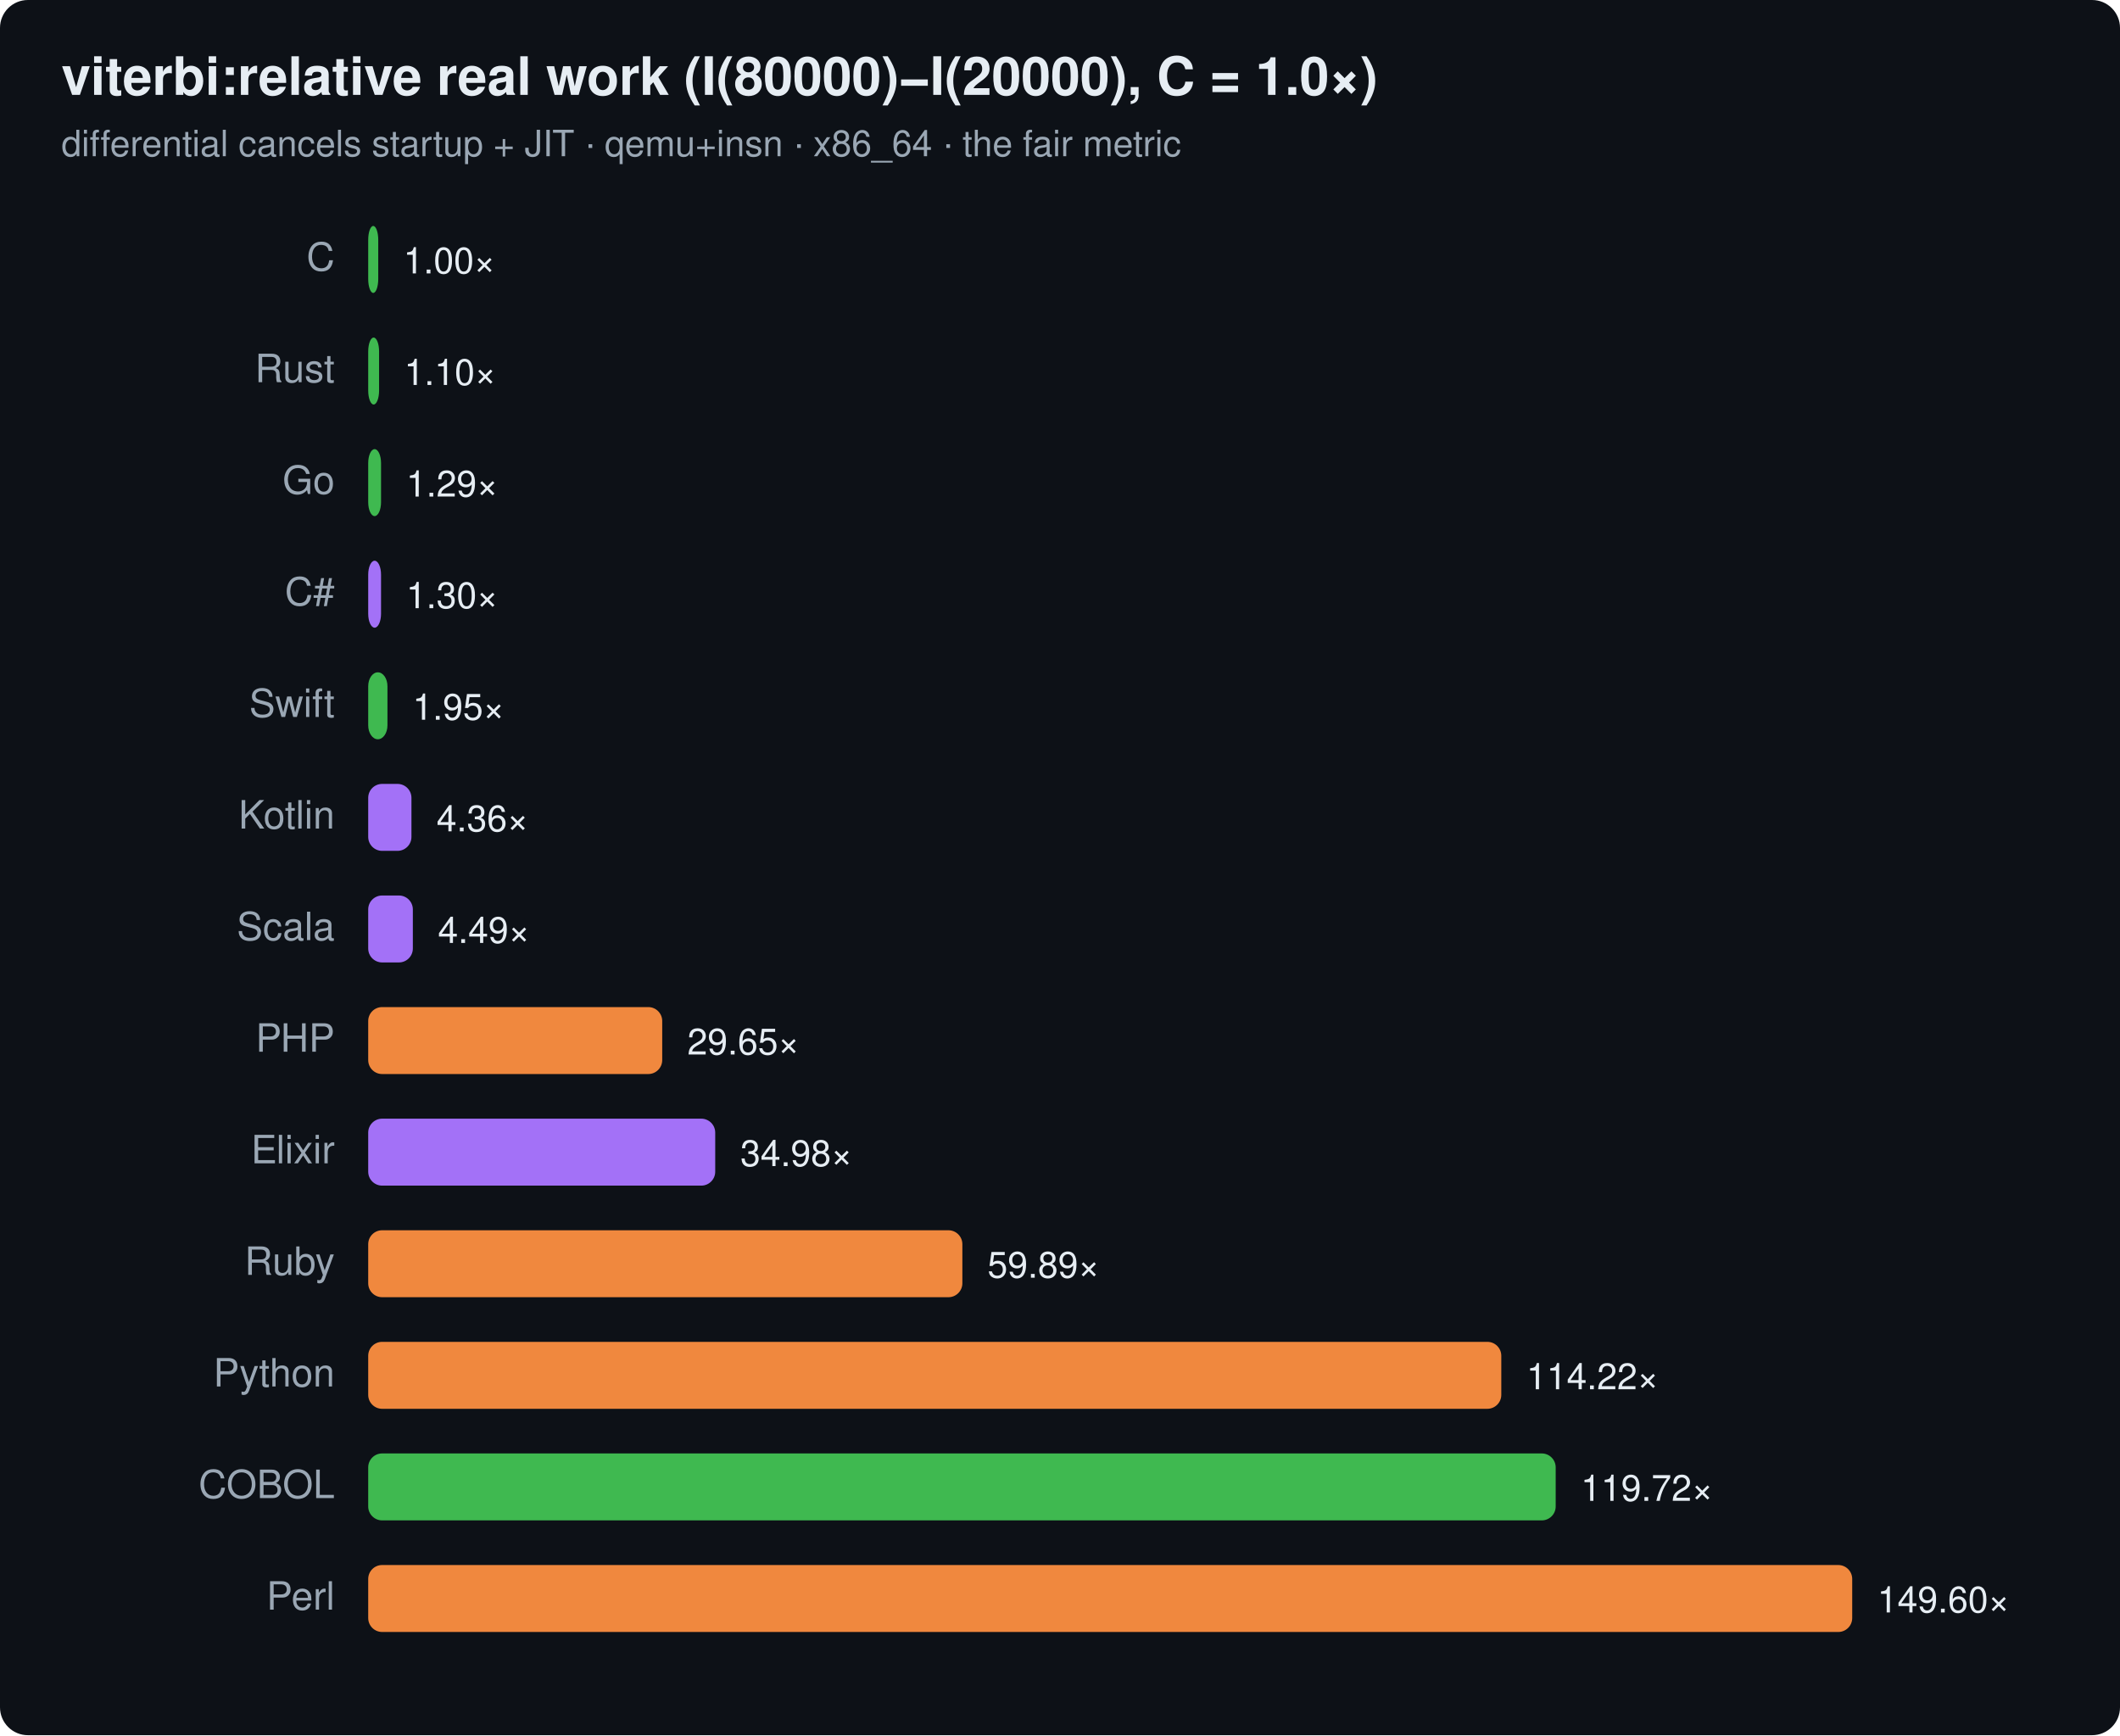
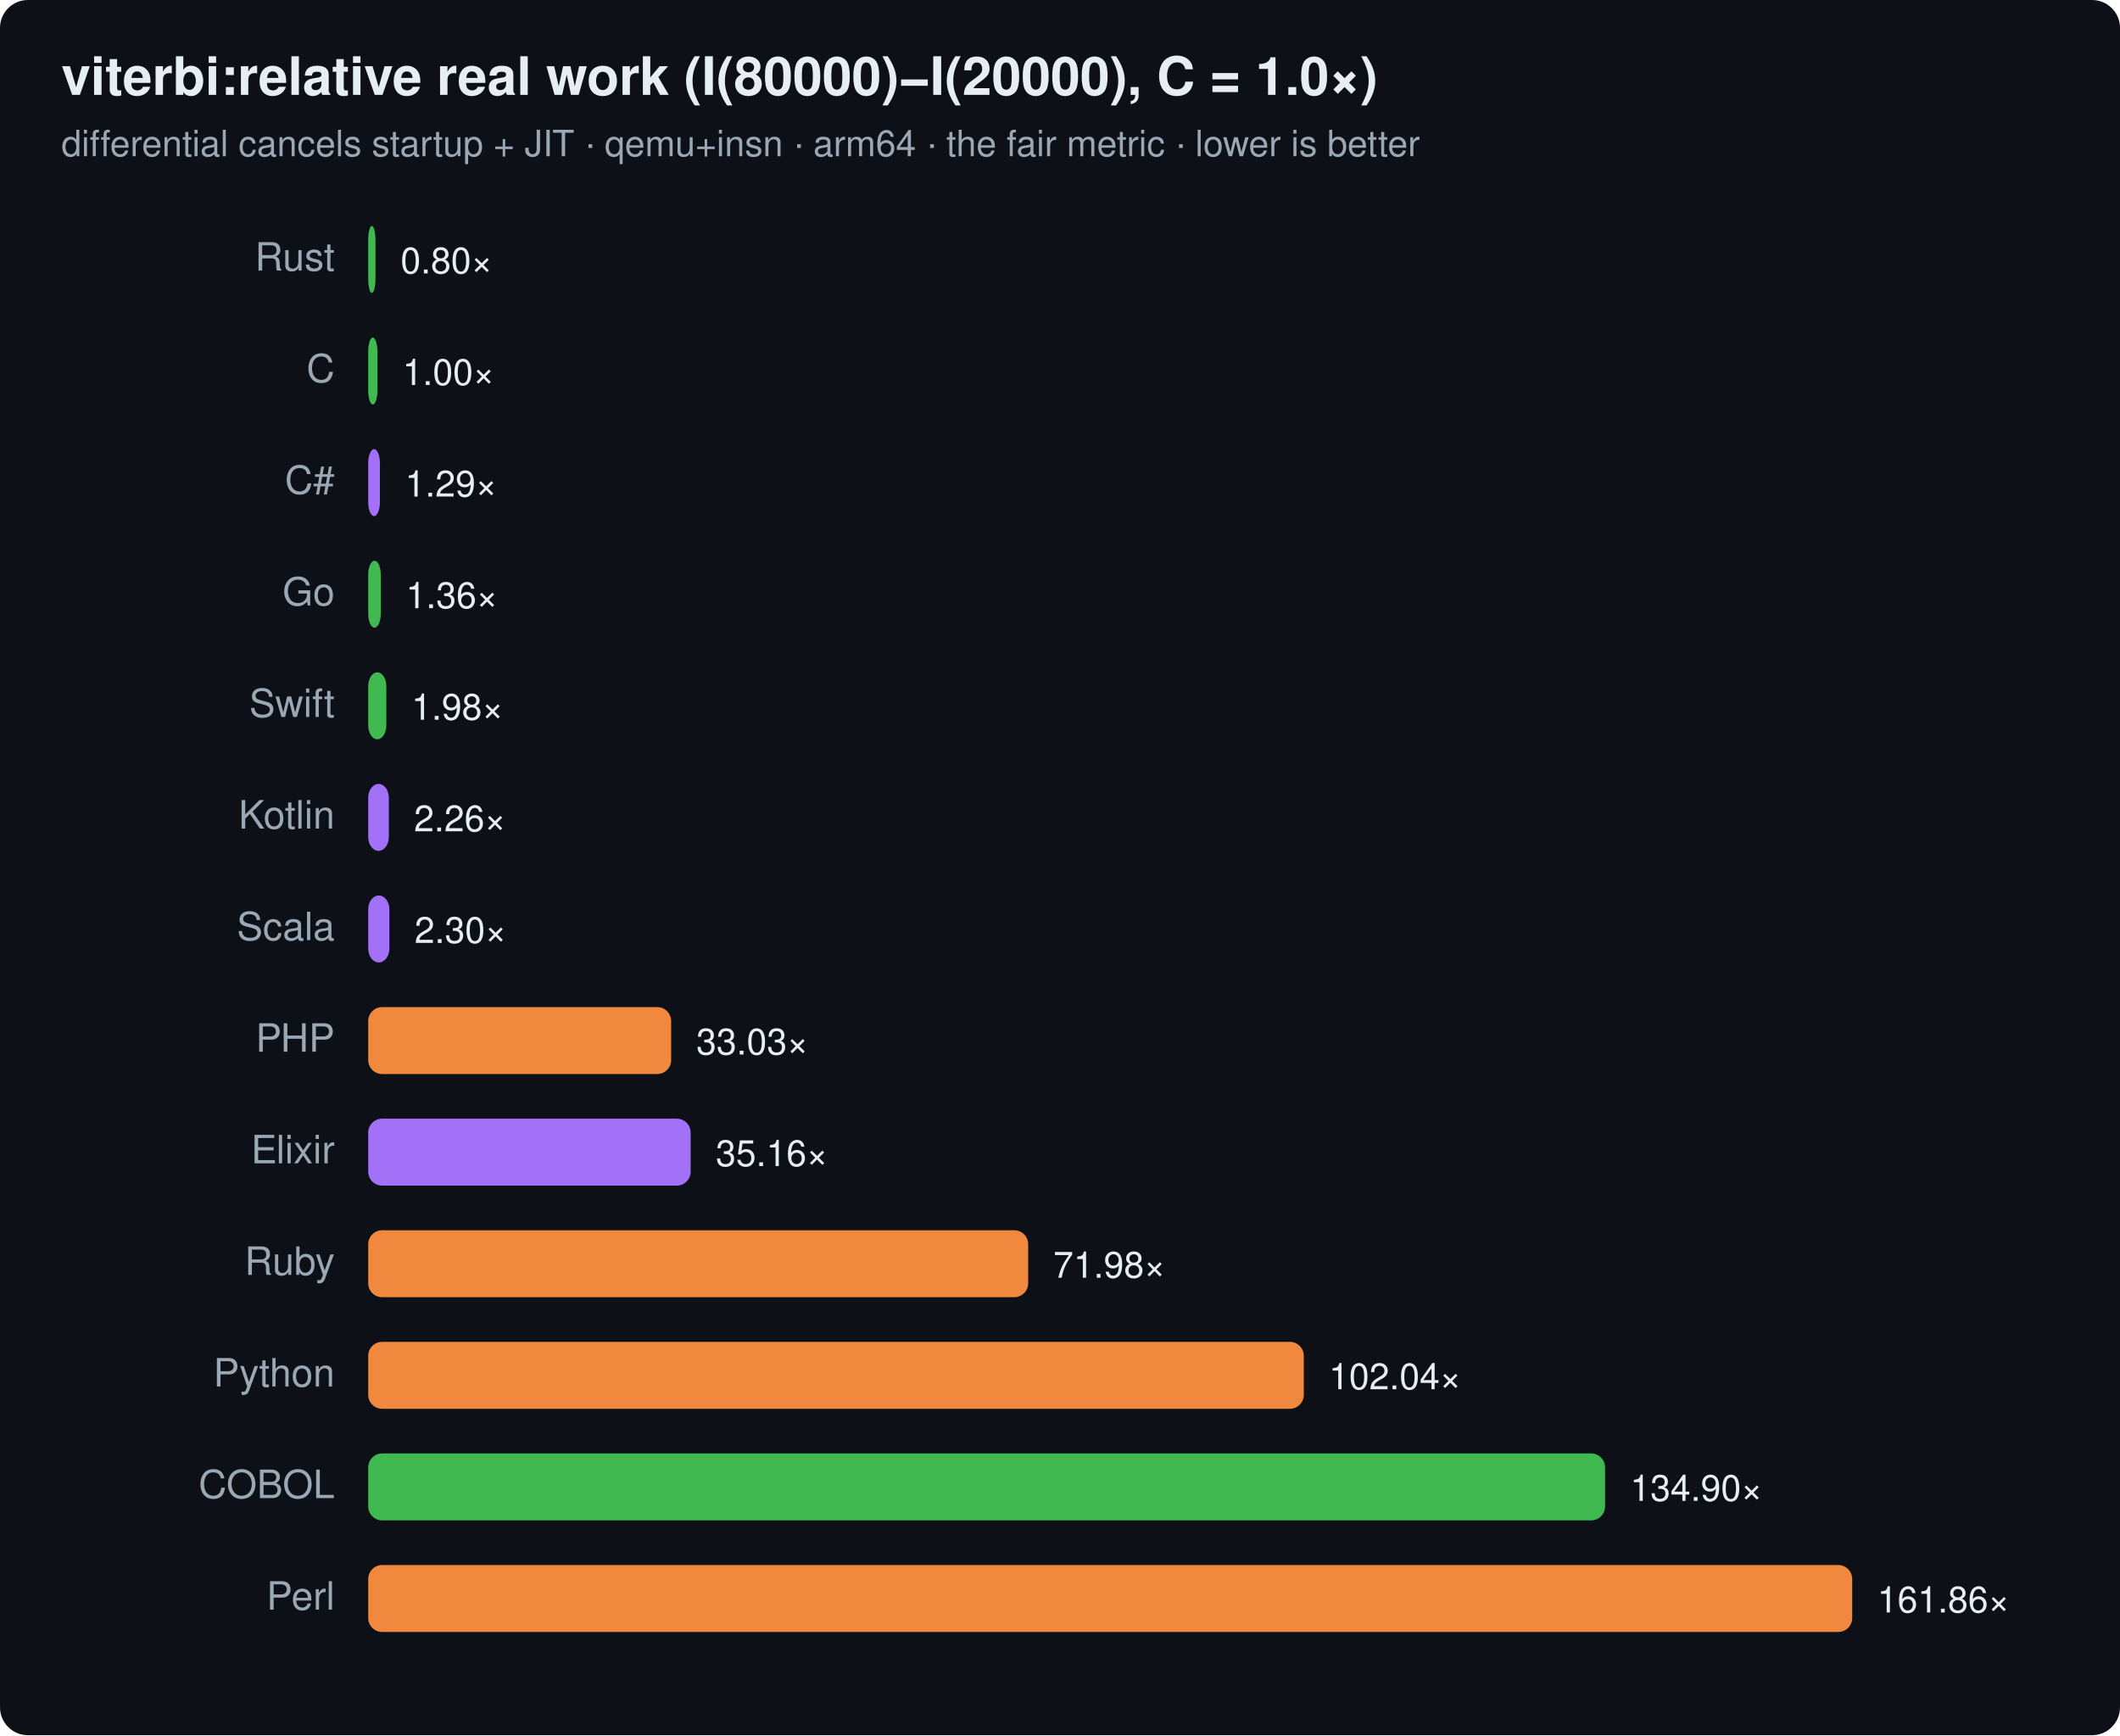
<svg xmlns="http://www.w3.org/2000/svg" width="760" height="622" viewBox="0 0 760 622" font-family="ui-sans-serif,system-ui,Segoe UI,Helvetica,Arial">
  <rect width="760" height="622" rx="10" fill="#0d1117" />
  <text x="22" y="34" font-size="19" font-weight="700" fill="#e6edf3">viterbi:relative real work (I(80000)−I(20000), C = 1.0×)</text>
-   <text x="22" y="56" font-size="13" fill="#9aa7b4">differential cancels startup + JIT · qemu+insn · x86_64 · the fair metric</text>
-   <text x="120" y="97" text-anchor="end" font-size="14" fill="#9aa7b4">C</text>
-   <rect x="132" y="81" width="3.6" height="24" rx="5" fill="#3fb950" />
-   <text x="144.6" y="98" font-size="13" fill="#e6edf3">1.00×</text>
-   <text x="120" y="137" text-anchor="end" font-size="14" fill="#9aa7b4">Rust</text>
-   <rect x="132" y="121" width="3.9" height="24" rx="5" fill="#3fb950" />
-   <text x="144.9" y="138" font-size="13" fill="#e6edf3">1.10×</text>
-   <text x="120" y="177" text-anchor="end" font-size="14" fill="#9aa7b4">Go</text>
-   <rect x="132" y="161" width="4.6" height="24" rx="5" fill="#3fb950" />
-   <text x="145.6" y="178" font-size="13" fill="#e6edf3">1.29×</text>
-   <text x="120" y="217" text-anchor="end" font-size="14" fill="#9aa7b4">C#</text>
-   <rect x="132" y="201" width="4.6" height="24" rx="5" fill="#a371f7" />
-   <text x="145.6" y="218" font-size="13" fill="#e6edf3">1.30×</text>
+   <text x="22" y="56" font-size="13" fill="#9aa7b4">differential cancels startup + JIT · qemu+insn · arm64 · the fair metric · lower is better</text>
+   <text x="120" y="97" text-anchor="end" font-size="14" fill="#9aa7b4">Rust</text>
+   <rect x="132" y="81" width="2.6" height="24" rx="5" fill="#3fb950" />
+   <text x="143.6" y="98" font-size="13" fill="#e6edf3">0.80×</text>
+   <text x="120" y="137" text-anchor="end" font-size="14" fill="#9aa7b4">C</text>
+   <rect x="132" y="121" width="3.3" height="24" rx="5" fill="#3fb950" />
+   <text x="144.3" y="138" font-size="13" fill="#e6edf3">1.00×</text>
+   <text x="120" y="177" text-anchor="end" font-size="14" fill="#9aa7b4">C#</text>
+   <rect x="132" y="161" width="4.2" height="24" rx="5" fill="#a371f7" />
+   <text x="145.2" y="178" font-size="13" fill="#e6edf3">1.29×</text>
+   <text x="120" y="217" text-anchor="end" font-size="14" fill="#9aa7b4">Go</text>
+   <rect x="132" y="201" width="4.5" height="24" rx="5" fill="#3fb950" />
+   <text x="145.5" y="218" font-size="13" fill="#e6edf3">1.36×</text>
  <text x="120" y="257" text-anchor="end" font-size="14" fill="#9aa7b4">Swift</text>
-   <rect x="132" y="241" width="6.9" height="24" rx="5" fill="#3fb950" />
-   <text x="147.9" y="258" font-size="13" fill="#e6edf3">1.95×</text>
+   <rect x="132" y="241" width="6.5" height="24" rx="5" fill="#3fb950" />
+   <text x="147.5" y="258" font-size="13" fill="#e6edf3">1.98×</text>
  <text x="120" y="297" text-anchor="end" font-size="14" fill="#9aa7b4">Kotlin</text>
-   <rect x="132" y="281" width="15.5" height="24" rx="5" fill="#a371f7" />
-   <text x="156.5" y="298" font-size="13" fill="#e6edf3">4.36×</text>
+   <rect x="132" y="281" width="7.4" height="24" rx="5" fill="#a371f7" />
+   <text x="148.4" y="298" font-size="13" fill="#e6edf3">2.26×</text>
  <text x="120" y="337" text-anchor="end" font-size="14" fill="#9aa7b4">Scala</text>
-   <rect x="132" y="321" width="16.0" height="24" rx="5" fill="#a371f7" />
-   <text x="157.0" y="338" font-size="13" fill="#e6edf3">4.49×</text>
+   <rect x="132" y="321" width="7.6" height="24" rx="5" fill="#a371f7" />
+   <text x="148.6" y="338" font-size="13" fill="#e6edf3">2.30×</text>
  <text x="120" y="377" text-anchor="end" font-size="14" fill="#9aa7b4">PHP</text>
-   <rect x="132" y="361" width="105.4" height="24" rx="5" fill="#f0883e" />
-   <text x="246.4" y="378" font-size="13" fill="#e6edf3">29.65×</text>
+   <rect x="132" y="361" width="108.6" height="24" rx="5" fill="#f0883e" />
+   <text x="249.6" y="378" font-size="13" fill="#e6edf3">33.03×</text>
  <text x="120" y="417" text-anchor="end" font-size="14" fill="#9aa7b4">Elixir</text>
-   <rect x="132" y="401" width="124.4" height="24" rx="5" fill="#a371f7" />
-   <text x="265.4" y="418" font-size="13" fill="#e6edf3">34.98×</text>
+   <rect x="132" y="401" width="115.6" height="24" rx="5" fill="#a371f7" />
+   <text x="256.6" y="418" font-size="13" fill="#e6edf3">35.16×</text>
  <text x="120" y="457" text-anchor="end" font-size="14" fill="#9aa7b4">Ruby</text>
-   <rect x="132" y="441" width="213.0" height="24" rx="5" fill="#f0883e" />
-   <text x="354.0" y="458" font-size="13" fill="#e6edf3">59.89×</text>
+   <rect x="132" y="441" width="236.6" height="24" rx="5" fill="#f0883e" />
+   <text x="377.6" y="458" font-size="13" fill="#e6edf3">71.98×</text>
  <text x="120" y="497" text-anchor="end" font-size="14" fill="#9aa7b4">Python</text>
-   <rect x="132" y="481" width="406.2" height="24" rx="5" fill="#f0883e" />
-   <text x="547.2" y="498" font-size="13" fill="#e6edf3">114.22×</text>
+   <rect x="132" y="481" width="335.4" height="24" rx="5" fill="#f0883e" />
+   <text x="476.4" y="498" font-size="13" fill="#e6edf3">102.04×</text>
  <text x="120" y="537" text-anchor="end" font-size="14" fill="#9aa7b4">COBOL</text>
-   <rect x="132" y="521" width="425.7" height="24" rx="5" fill="#3fb950" />
-   <text x="566.7" y="538" font-size="13" fill="#e6edf3">119.72×</text>
+   <rect x="132" y="521" width="443.4" height="24" rx="5" fill="#3fb950" />
+   <text x="584.4" y="538" font-size="13" fill="#e6edf3">134.90×</text>
  <text x="120" y="577" text-anchor="end" font-size="14" fill="#9aa7b4">Perl</text>
  <rect x="132" y="561" width="532.0" height="24" rx="5" fill="#f0883e" />
-   <text x="673.0" y="578" font-size="13" fill="#e6edf3">149.60×</text>
+   <text x="673.0" y="578" font-size="13" fill="#e6edf3">161.86×</text>
</svg>
